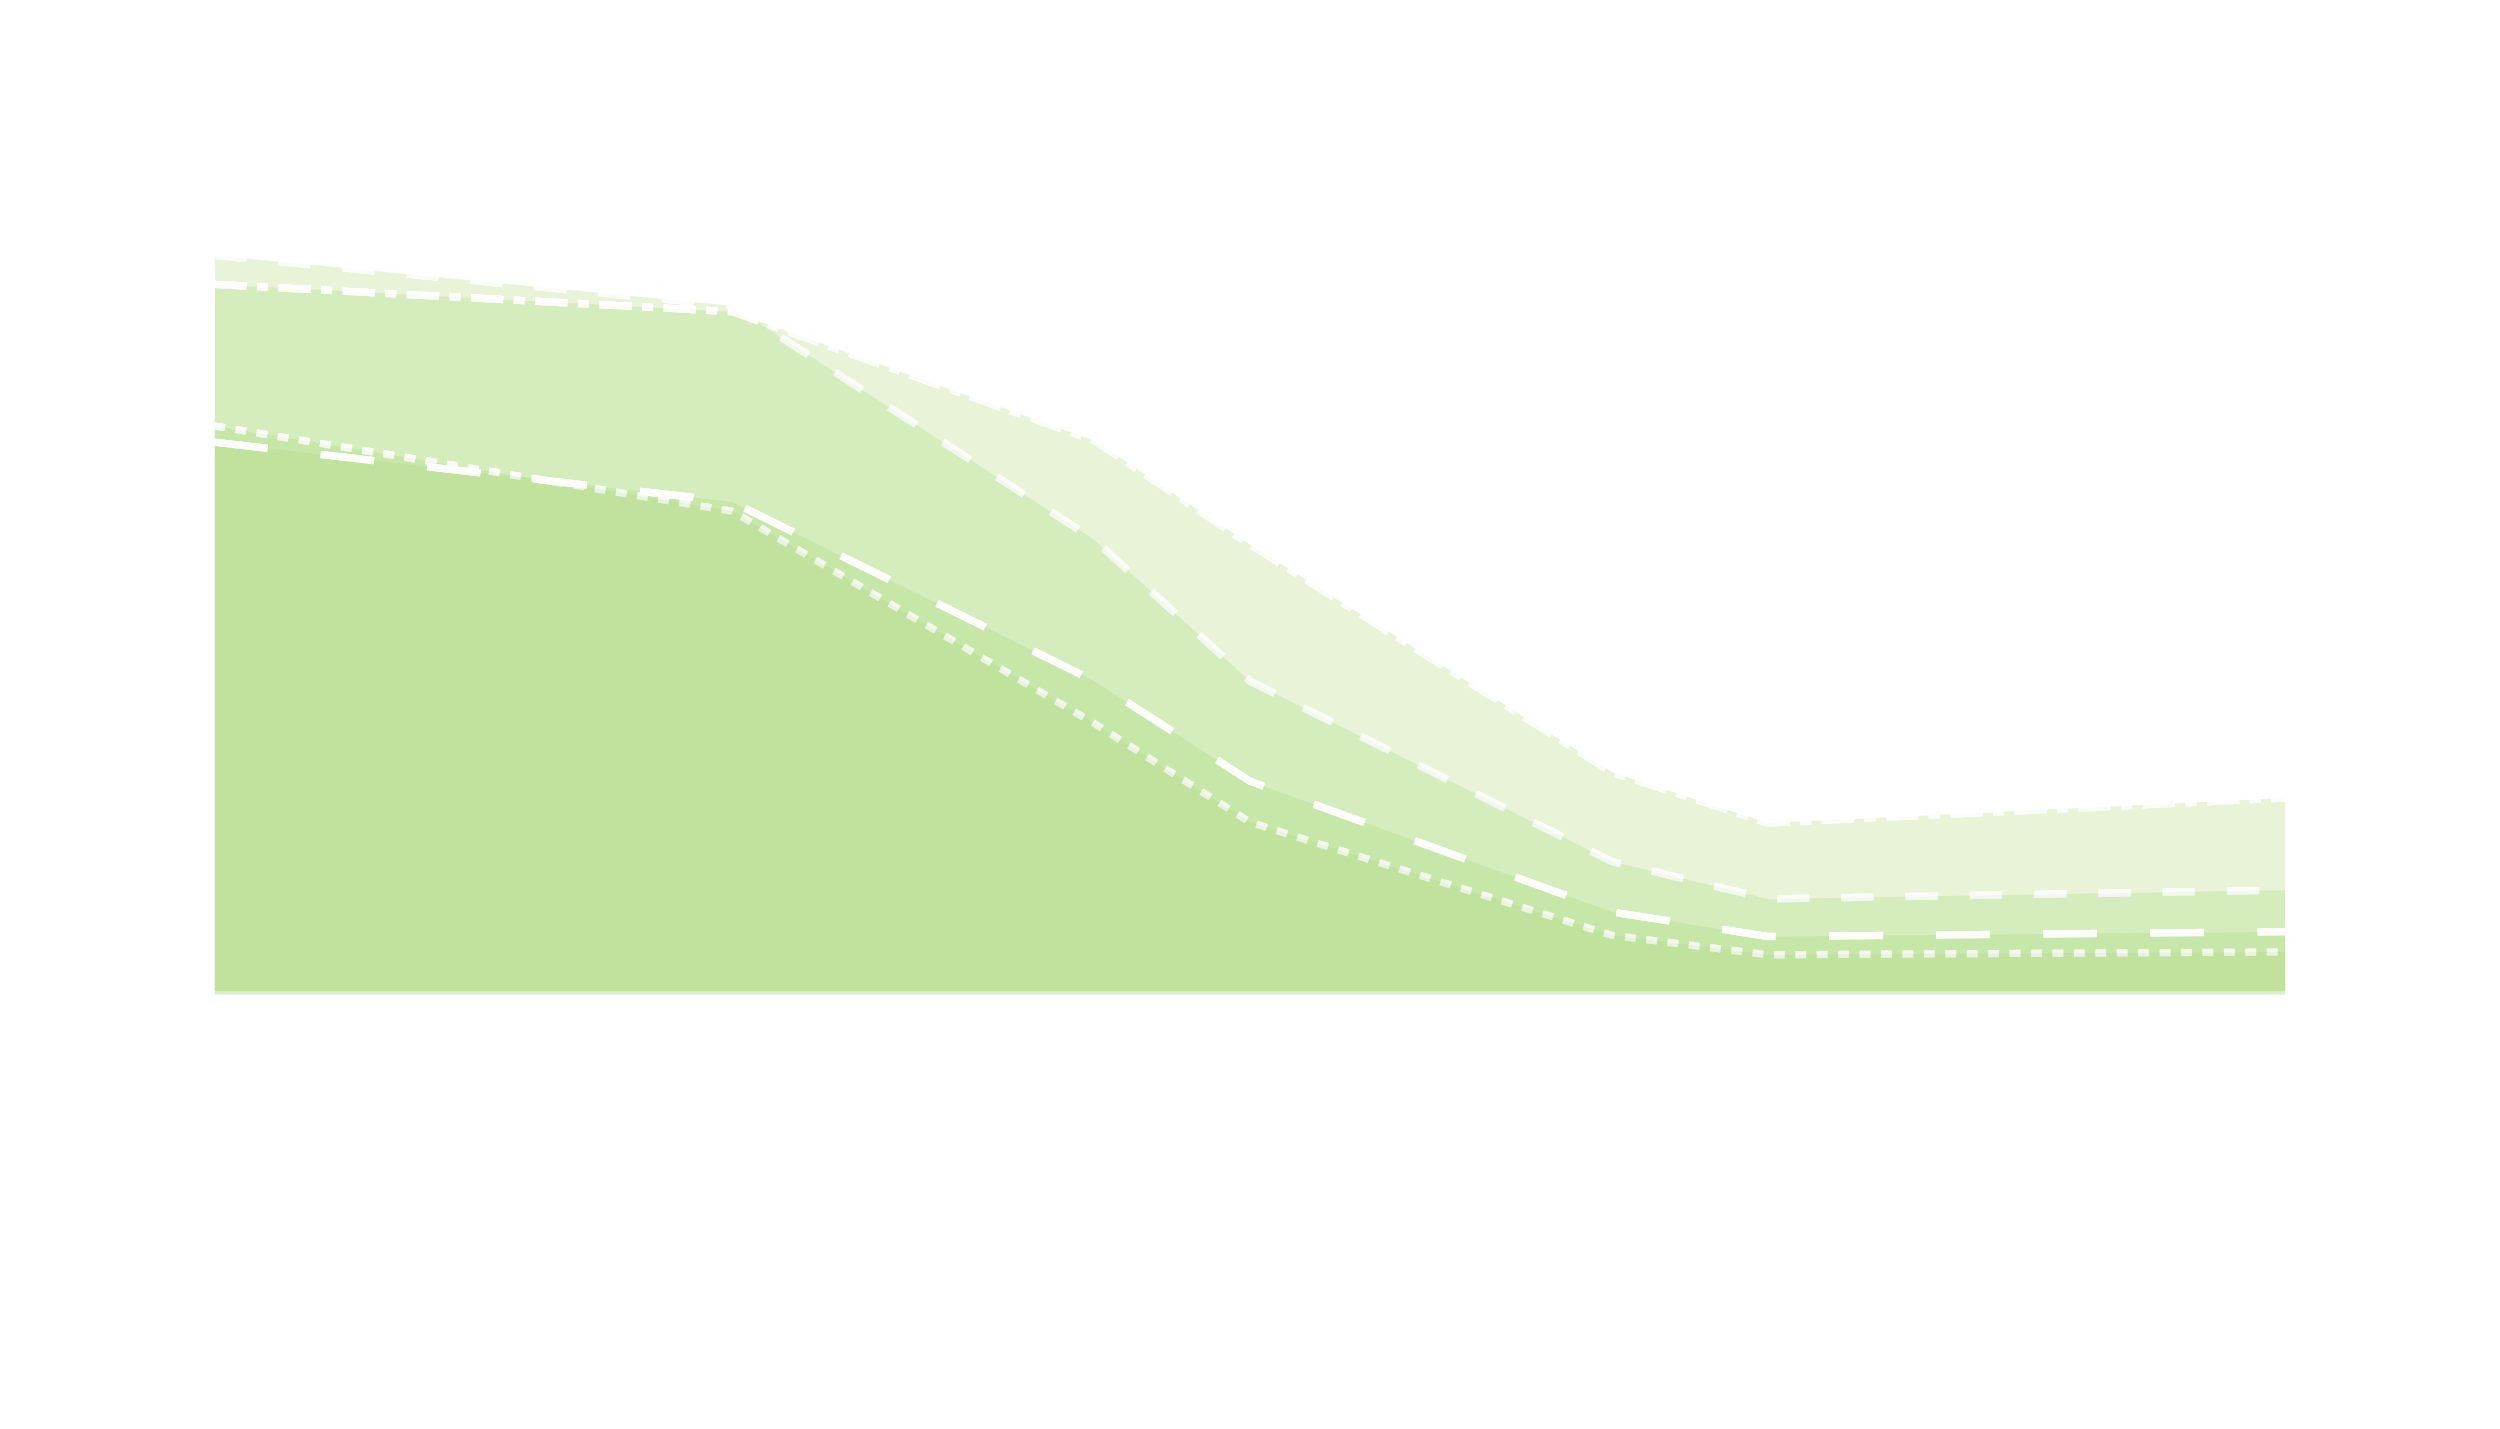
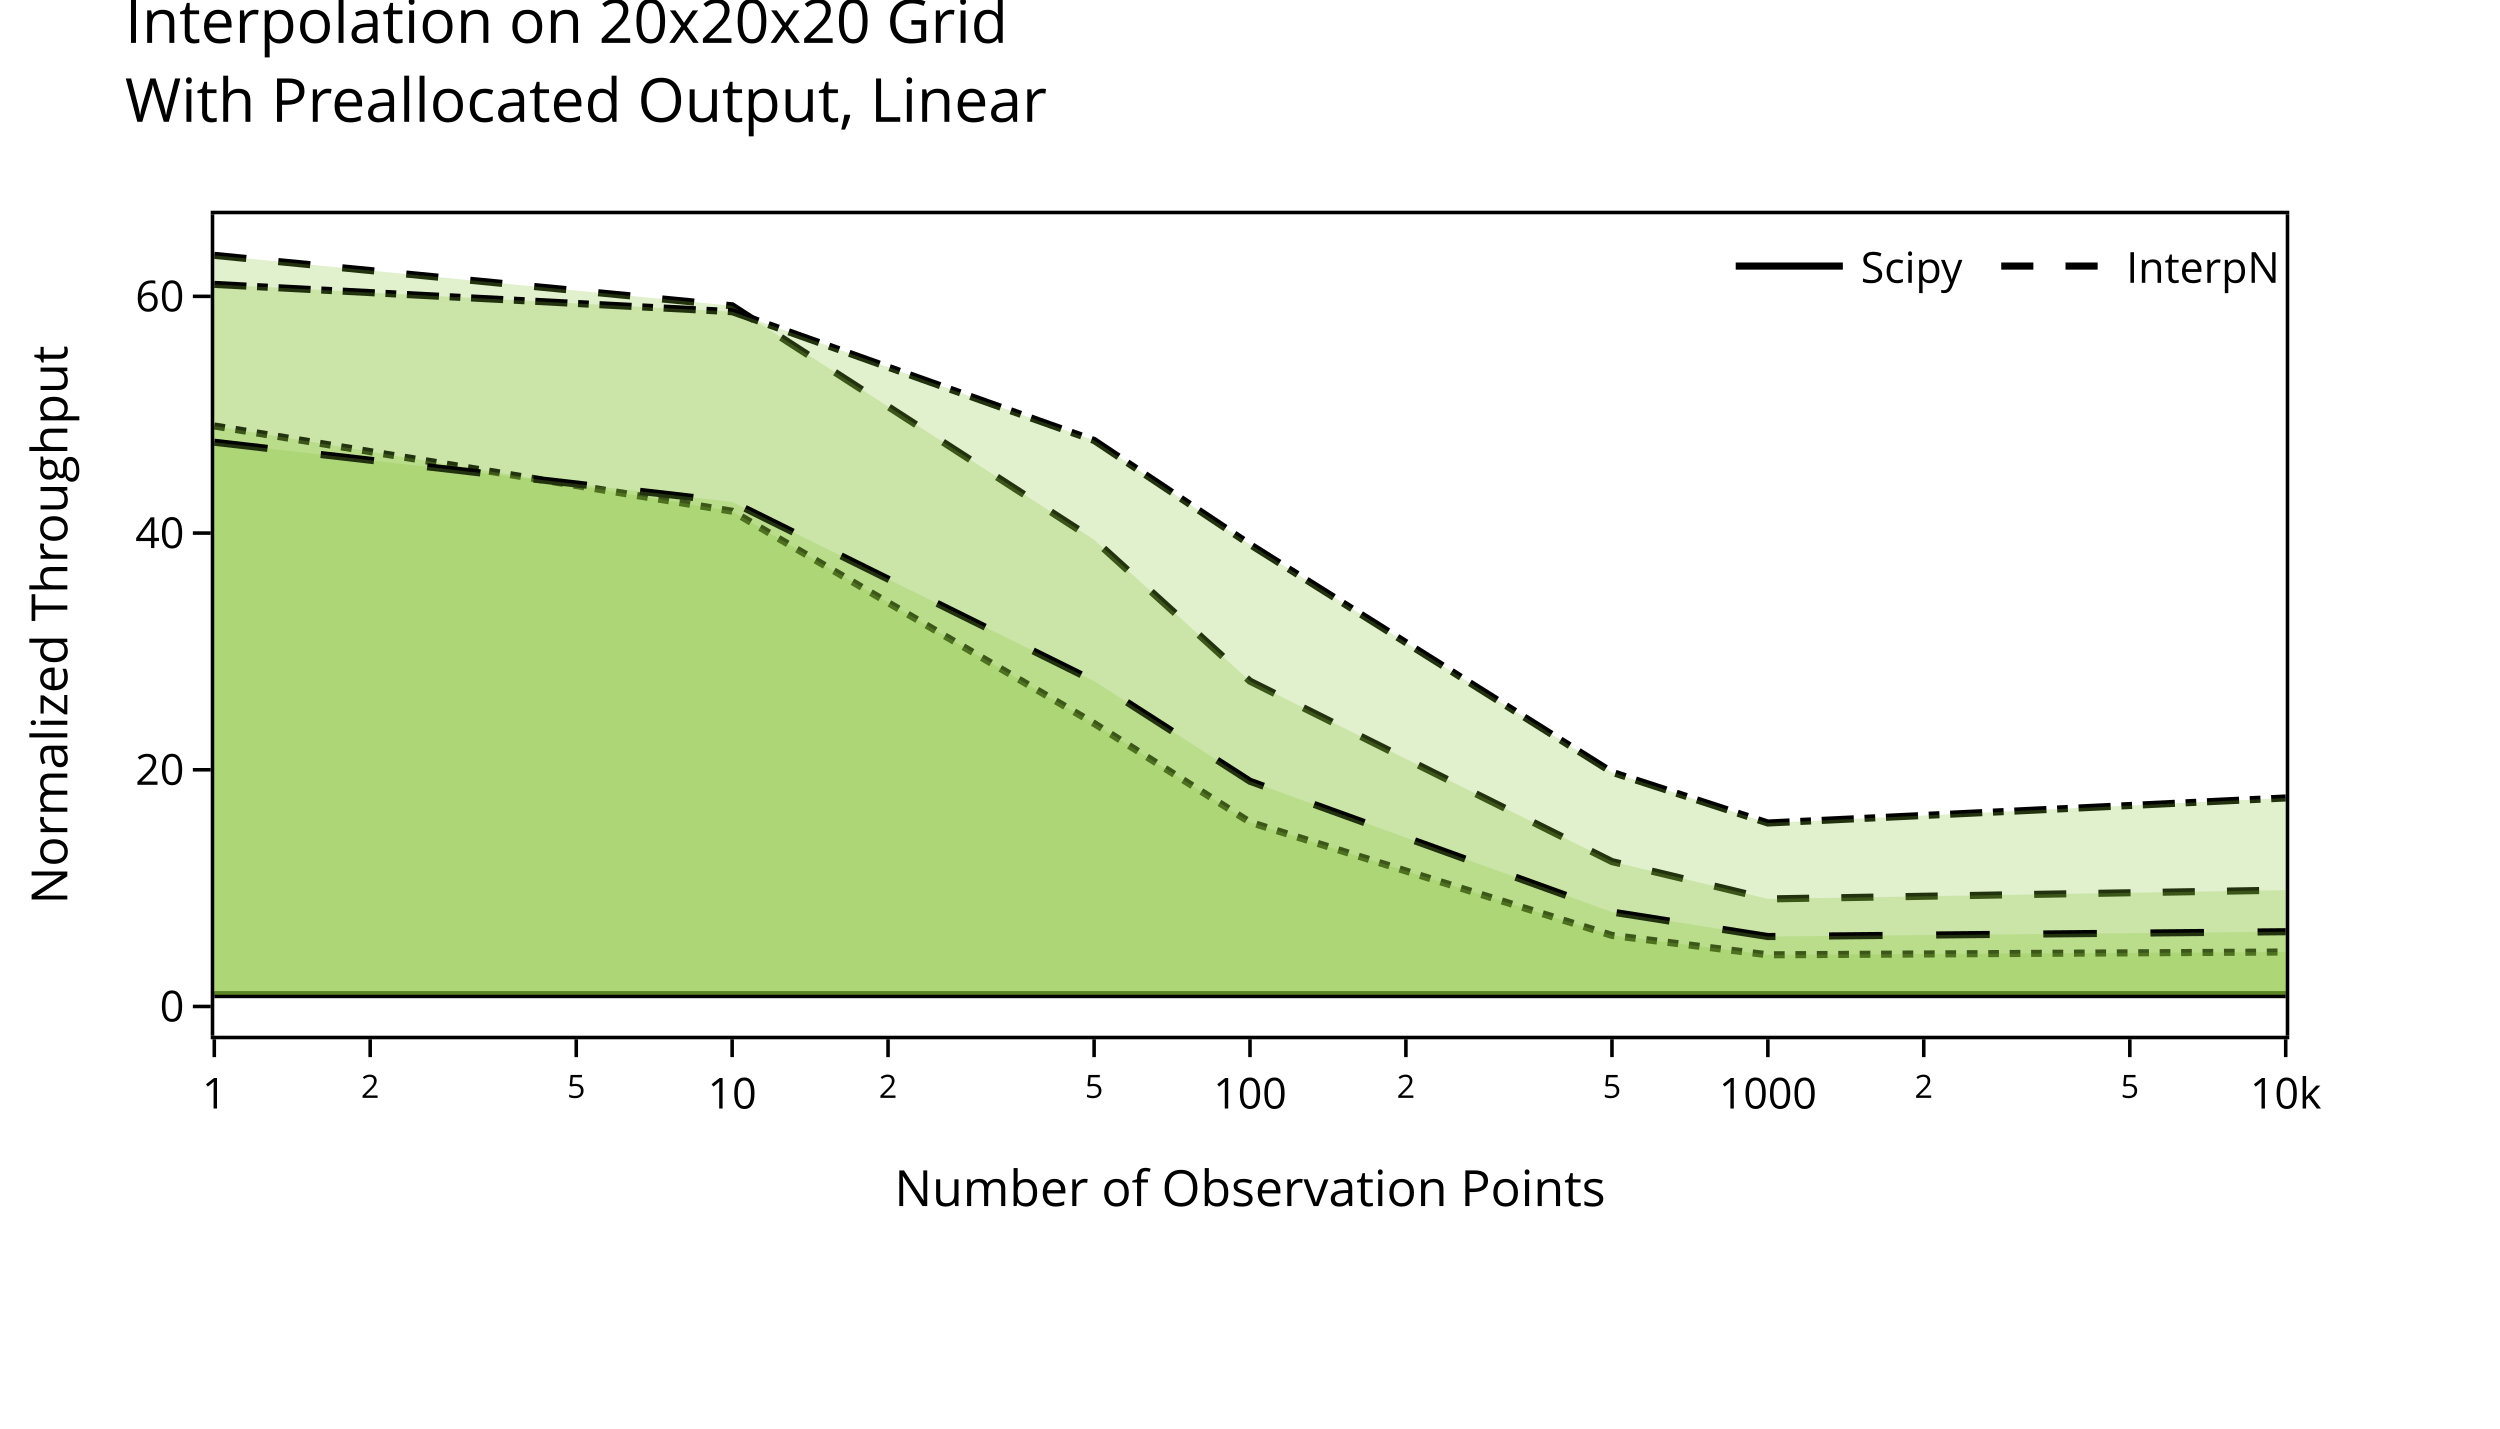
<svg xmlns="http://www.w3.org/2000/svg" class="main-svg" width="700" height="400" style="" viewBox="0 0 700 400">
-   <defs>
-     <style type="text/css">
-           svg { filter: invert(100%) hue-rotate(180deg); background-color: transparent !important; }
-           image { filter: invert(100%) hue-rotate(180deg) saturate(1.25); }
-       </style>
-   </defs>
  <rect x="0" y="0" width="700" height="400" style="fill: rgb(0, 0, 0); fill-opacity: 0;" />
  <defs id="defs-e33399">
    <g class="clips">
      <clipPath id="clipe33399xyplot" class="plotclip">
        <rect width="580" height="230" />
      </clipPath>
      <clipPath class="axesclip" id="clipe33399x">
        <rect x="60" y="0" width="580" height="400" />
      </clipPath>
      <clipPath class="axesclip" id="clipe33399y">
        <rect x="0" y="60" width="700" height="230" />
      </clipPath>
      <clipPath class="axesclip" id="clipe33399xy">
        <rect x="60" y="60" width="580" height="230" />
      </clipPath>
    </g>
    <g class="gradients" />
    <g class="patterns" />
  </defs>
  <g class="bglayer">
    <rect class="bg" x="60" y="60" width="580" height="230" style="fill: rgb(0, 0, 0); fill-opacity: 0; stroke-width: 0;" />
  </g>
  <g class="layer-below">
    <g class="imagelayer" />
    <g class="shapelayer" />
  </g>
  <g class="cartesianlayer">
    <g class="subplot xy">
      <g class="layer-subplot">
        <g class="shapelayer" />
        <g class="imagelayer" />
      </g>
      <g class="minor-gridlayer">
        <g class="x" />
        <g class="y" />
      </g>
      <g class="gridlayer">
        <g class="x" />
        <g class="y" />
      </g>
      <g class="zerolinelayer" />
      <g class="layer-between">
        <g class="shapelayer" />
        <g class="imagelayer" />
      </g>
      <path class="xlines-below" />
      <path class="ylines-below" />
      <g class="overlines-below" />
      <g class="xaxislayer-below" />
      <g class="yaxislayer-below" />
      <g class="overaxes-below" />
      <g class="overplot">
        <g class="xy" transform="translate(60,60)" clip-path="url(#clipe33399xyplot)">
          <g class="scatterlayer mlayer">
            <g class="trace scatter tracec6c551" style="stroke-miterlimit: 2; opacity: 1;">
              <g class="fills" />
              <g class="errorbars" />
              <g class="lines">
                <path class="js-line" d="M0,218.5L580,218.5" style="vector-effect: none; fill: none; stroke: rgb(0, 0, 0); stroke-opacity: 1; stroke-width: 2px; opacity: 1;" />
              </g>
              <g class="points" />
              <g class="text" />
            </g>
            <g class="trace scatter trace7364eb" style="stroke-miterlimit: 2; opacity: 1;">
              <g class="fills" />
              <g class="errorbars" />
              <g class="lines">
                <path class="js-line" d="M0,11.5L145,25.62L246.35,91.13L290,130.73L391.35,181.25L435,191.7L580,189.23" style="vector-effect: none; fill: none; stroke: rgb(0, 0, 0); stroke-opacity: 1; stroke-dasharray: 9px, 9px; stroke-width: 2px; opacity: 1;" />
              </g>
              <g class="points" />
              <g class="text" />
            </g>
            <g class="trace scatter trace2c1fe1" style="stroke-miterlimit: 2; opacity: 1;">
              <g class="fills">
                <g>
                  <path class="js-fill" d="M0,11.5L145,25.62L246.35,91.13L290,130.73L391.35,181.25L435,191.7L580,189.23L580,218.5L435,218.5L0,218.5Z" style="fill: rgb(139, 196, 59); fill-opacity: 0.25; stroke-width: 0;" />
                </g>
              </g>
              <g class="errorbars" />
              <g class="lines">
                <path class="js-line" d="M0,11.5L145,25.62L246.35,91.13L290,130.73L391.35,181.25L435,191.7L580,189.23L580,218.5L435,218.5L0,218.5" style="vector-effect: none; fill: none; stroke: rgb(0, 204, 150); stroke-opacity: 1; stroke-width: 0px; opacity: 1;" />
              </g>
              <g class="points" />
              <g class="text" />
            </g>
            <g class="trace scatter trace590c7f" style="stroke-miterlimit: 2; opacity: 1;">
              <g class="fills" />
              <g class="errorbars" />
              <g class="lines">
                <path class="js-line" d="M0,59.27L145,83.14L246.35,142.56L290,170.23L391.35,201.91L435,207.35L580,206.56" style="vector-effect: none; fill: none; stroke: rgb(0, 0, 0); stroke-opacity: 1; stroke-dasharray: 3px, 3px; stroke-width: 2px; opacity: 1;" />
              </g>
              <g class="points" />
              <g class="text" />
            </g>
            <g class="trace scatter trace302244" style="stroke-miterlimit: 2; opacity: 1;">
              <g class="fills">
                <g>
                  <path class="js-fill" d="M0,59.27L145,83.14L246.35,142.56L290,170.23L391.35,201.91L435,207.35L580,206.56L580,218.5L435,218.5L0,218.5Z" style="fill: rgb(139, 196, 59); fill-opacity: 0.25; stroke-width: 0;" />
                </g>
              </g>
              <g class="errorbars" />
              <g class="lines">
                <path class="js-line" d="M0,59.27L145,83.14L246.35,142.56L290,170.23L391.35,201.91L435,207.35L580,206.56L580,218.5L435,218.5L0,218.5" style="vector-effect: none; fill: none; stroke: rgb(255, 161, 90); stroke-opacity: 1; stroke-width: 0px; opacity: 1;" />
              </g>
              <g class="points" />
              <g class="text" />
            </g>
            <g class="trace scatter tracecc30d6" style="stroke-miterlimit: 2; opacity: 1;">
              <g class="fills" />
              <g class="errorbars" />
              <g class="lines">
                <path class="js-line" d="M0,19.63L145,27.27L246.35,63.32L290,92.46L391.35,156.23L435,170.44L580,163.43" style="vector-effect: none; fill: none; stroke: rgb(0, 0, 0); stroke-opacity: 1; stroke-dasharray: 9px, 3px, 3px, 3px; stroke-width: 2px; opacity: 1;" />
              </g>
              <g class="points" />
              <g class="text" />
            </g>
            <g class="trace scatter tracec947f3" style="stroke-miterlimit: 2; opacity: 1;">
              <g class="fills">
                <g>
                  <path class="js-fill" d="M0,19.63L145,27.27L246.35,63.32L290,92.46L391.35,156.23L435,170.44L580,163.43L580,218.5L435,218.5L0,218.5Z" style="fill: rgb(139, 196, 59); fill-opacity: 0.25; stroke-width: 0;" />
                </g>
              </g>
              <g class="errorbars" />
              <g class="lines">
                <path class="js-line" d="M0,19.63L145,27.27L246.35,63.32L290,92.46L391.35,156.23L435,170.44L580,163.43L580,218.5L435,218.5L0,218.5" style="vector-effect: none; fill: none; stroke: rgb(255, 102, 146); stroke-opacity: 1; stroke-width: 0px; opacity: 1;" />
              </g>
              <g class="points" />
              <g class="text" />
            </g>
            <g class="trace scatter traceb30816" style="stroke-miterlimit: 2; opacity: 1;">
              <g class="fills" />
              <g class="errorbars" />
              <g class="lines">
                <path class="js-line" d="M0,63.83L145,80.55L246.35,130.7L290,158.76L391.35,195.37L435,202.23L580,200.88" style="vector-effect: none; fill: none; stroke: rgb(0, 0, 0); stroke-opacity: 1; stroke-dasharray: 15px, 15px; stroke-width: 2px; opacity: 1;" />
              </g>
              <g class="points" />
              <g class="text" />
            </g>
            <g class="trace scatter trace6e405e" style="stroke-miterlimit: 2; opacity: 1;">
              <g class="fills">
                <g>
                  <path class="js-fill" d="M0,63.83L145,80.55L246.35,130.7L290,158.76L391.35,195.37L435,202.23L580,200.88L580,218.5L435,218.5L0,218.5Z" style="fill: rgb(139, 196, 59); fill-opacity: 0.25; stroke-width: 0;" />
                </g>
              </g>
              <g class="errorbars" />
              <g class="lines">
                <path class="js-line" d="M0,63.83L145,80.55L246.35,130.7L290,158.76L391.35,195.37L435,202.23L580,200.88L580,218.5L435,218.5L0,218.5" style="vector-effect: none; fill: none; stroke: rgb(255, 151, 255); stroke-opacity: 1; stroke-width: 0px; opacity: 1;" />
              </g>
              <g class="points" />
              <g class="text" />
            </g>
          </g>
        </g>
      </g>
      <path class="xlines-above crisp" d="M59,290.5H641M59,59.5H641" style="fill: none; stroke-width: 1px; stroke: rgb(0, 0, 0); stroke-opacity: 1;" />
      <path class="ylines-above crisp" d="M59.5,60V290M640.5,60V290" style="fill: none; stroke-width: 1px; stroke: rgb(0, 0, 0); stroke-opacity: 1;" />
      <g class="overlines-above" />
      <g class="xaxislayer-above">
        <path class="xtick ticks crisp" d="M0,291v5" transform="translate(60,0)" style="stroke: rgb(0, 0, 0); stroke-opacity: 1; stroke-width: 1px;" />
        <path class="xtick ticks crisp" d="M0,291v5" transform="translate(103.65,0)" style="stroke: rgb(0, 0, 0); stroke-opacity: 1; stroke-width: 1px;" />
        <path class="xtick ticks crisp" d="M0,291v5" transform="translate(161.35,0)" style="stroke: rgb(0, 0, 0); stroke-opacity: 1; stroke-width: 1px;" />
        <path class="xtick ticks crisp" d="M0,291v5" transform="translate(205,0)" style="stroke: rgb(0, 0, 0); stroke-opacity: 1; stroke-width: 1px;" />
        <path class="xtick ticks crisp" d="M0,291v5" transform="translate(248.65,0)" style="stroke: rgb(0, 0, 0); stroke-opacity: 1; stroke-width: 1px;" />
        <path class="xtick ticks crisp" d="M0,291v5" transform="translate(306.35,0)" style="stroke: rgb(0, 0, 0); stroke-opacity: 1; stroke-width: 1px;" />
        <path class="xtick ticks crisp" d="M0,291v5" transform="translate(350,0)" style="stroke: rgb(0, 0, 0); stroke-opacity: 1; stroke-width: 1px;" />
        <path class="xtick ticks crisp" d="M0,291v5" transform="translate(393.65,0)" style="stroke: rgb(0, 0, 0); stroke-opacity: 1; stroke-width: 1px;" />
        <path class="xtick ticks crisp" d="M0,291v5" transform="translate(451.35,0)" style="stroke: rgb(0, 0, 0); stroke-opacity: 1; stroke-width: 1px;" />
        <path class="xtick ticks crisp" d="M0,291v5" transform="translate(495,0)" style="stroke: rgb(0, 0, 0); stroke-opacity: 1; stroke-width: 1px;" />
        <path class="xtick ticks crisp" d="M0,291v5" transform="translate(538.65,0)" style="stroke: rgb(0, 0, 0); stroke-opacity: 1; stroke-width: 1px;" />
        <path class="xtick ticks crisp" d="M0,291v5" transform="translate(596.35,0)" style="stroke: rgb(0, 0, 0); stroke-opacity: 1; stroke-width: 1px;" />
        <path class="xtick ticks crisp" d="M0,291v5" transform="translate(640,0)" style="stroke: rgb(0, 0, 0); stroke-opacity: 1; stroke-width: 1px;" />
        <g class="xtick">
          <text text-anchor="middle" x="0" y="310.4" transform="translate(60,0)" style="font-family: 'Open Sans', verdana, arial, sans-serif; font-size: 12px; fill: rgb(0, 0, 0); fill-opacity: 1; white-space: pre; opacity: 1;">1</text>
        </g>
        <g class="xtick">
          <text text-anchor="middle" x="0" y="307.4" style="font-family: 'Open Sans', verdana, arial, sans-serif; font-size: 9px; fill: rgb(0, 0, 0); fill-opacity: 1; white-space: pre; opacity: 1;" transform="translate(103.65,0)">2</text>
        </g>
        <g class="xtick">
          <text text-anchor="middle" x="0" y="307.4" style="font-family: 'Open Sans', verdana, arial, sans-serif; font-size: 9px; fill: rgb(0, 0, 0); fill-opacity: 1; white-space: pre; opacity: 1;" transform="translate(161.35,0)">5</text>
        </g>
        <g class="xtick">
          <text text-anchor="middle" x="0" y="310.4" style="font-family: 'Open Sans', verdana, arial, sans-serif; font-size: 12px; fill: rgb(0, 0, 0); fill-opacity: 1; white-space: pre; opacity: 1;" transform="translate(205,0)">10</text>
        </g>
        <g class="xtick">
          <text text-anchor="middle" x="0" y="307.4" style="font-family: 'Open Sans', verdana, arial, sans-serif; font-size: 9px; fill: rgb(0, 0, 0); fill-opacity: 1; white-space: pre; opacity: 1;" transform="translate(248.65,0)">2</text>
        </g>
        <g class="xtick">
          <text text-anchor="middle" x="0" y="307.4" style="font-family: 'Open Sans', verdana, arial, sans-serif; font-size: 9px; fill: rgb(0, 0, 0); fill-opacity: 1; white-space: pre; opacity: 1;" transform="translate(306.35,0)">5</text>
        </g>
        <g class="xtick">
          <text text-anchor="middle" x="0" y="310.4" style="font-family: 'Open Sans', verdana, arial, sans-serif; font-size: 12px; fill: rgb(0, 0, 0); fill-opacity: 1; white-space: pre; opacity: 1;" transform="translate(350,0)">100</text>
        </g>
        <g class="xtick">
          <text text-anchor="middle" x="0" y="307.4" style="font-family: 'Open Sans', verdana, arial, sans-serif; font-size: 9px; fill: rgb(0, 0, 0); fill-opacity: 1; white-space: pre; opacity: 1;" transform="translate(393.65,0)">2</text>
        </g>
        <g class="xtick">
          <text text-anchor="middle" x="0" y="307.4" style="font-family: 'Open Sans', verdana, arial, sans-serif; font-size: 9px; fill: rgb(0, 0, 0); fill-opacity: 1; white-space: pre; opacity: 1;" transform="translate(451.35,0)">5</text>
        </g>
        <g class="xtick">
          <text text-anchor="middle" x="0" y="310.4" style="font-family: 'Open Sans', verdana, arial, sans-serif; font-size: 12px; fill: rgb(0, 0, 0); fill-opacity: 1; white-space: pre; opacity: 1;" transform="translate(495,0)">1000</text>
        </g>
        <g class="xtick">
          <text text-anchor="middle" x="0" y="307.4" style="font-family: 'Open Sans', verdana, arial, sans-serif; font-size: 9px; fill: rgb(0, 0, 0); fill-opacity: 1; white-space: pre; opacity: 1;" transform="translate(538.65,0)">2</text>
        </g>
        <g class="xtick">
          <text text-anchor="middle" x="0" y="307.4" style="font-family: 'Open Sans', verdana, arial, sans-serif; font-size: 9px; fill: rgb(0, 0, 0); fill-opacity: 1; white-space: pre; opacity: 1;" transform="translate(596.35,0)">5</text>
        </g>
        <g class="xtick">
          <text text-anchor="middle" x="0" y="310.4" style="font-family: 'Open Sans', verdana, arial, sans-serif; font-size: 12px; fill: rgb(0, 0, 0); fill-opacity: 1; white-space: pre; opacity: 1;" transform="translate(640,0)">10k</text>
        </g>
      </g>
      <g class="yaxislayer-above">
        <path class="ytick ticks crisp" d="M59,0h-5" transform="translate(0,281.81)" style="stroke: rgb(0, 0, 0); stroke-opacity: 1; stroke-width: 1px;" />
        <path class="ytick ticks crisp" d="M59,0h-5" transform="translate(0,215.54)" style="stroke: rgb(0, 0, 0); stroke-opacity: 1; stroke-width: 1px;" />
        <path class="ytick ticks crisp" d="M59,0h-5" transform="translate(0,149.26)" style="stroke: rgb(0, 0, 0); stroke-opacity: 1; stroke-width: 1px;" />
        <path class="ytick ticks crisp" d="M59,0h-5" transform="translate(0,82.98)" style="stroke: rgb(0, 0, 0); stroke-opacity: 1; stroke-width: 1px;" />
        <g class="ytick">
          <text text-anchor="end" x="51.6" y="4.2" transform="translate(0,281.81)" style="font-family: 'Open Sans', verdana, arial, sans-serif; font-size: 12px; fill: rgb(0, 0, 0); fill-opacity: 1; white-space: pre; opacity: 1;">0</text>
        </g>
        <g class="ytick">
          <text text-anchor="end" x="51.6" y="4.2" style="font-family: 'Open Sans', verdana, arial, sans-serif; font-size: 12px; fill: rgb(0, 0, 0); fill-opacity: 1; white-space: pre; opacity: 1;" transform="translate(0,215.54)">20</text>
        </g>
        <g class="ytick">
          <text text-anchor="end" x="51.6" y="4.2" style="font-family: 'Open Sans', verdana, arial, sans-serif; font-size: 12px; fill: rgb(0, 0, 0); fill-opacity: 1; white-space: pre; opacity: 1;" transform="translate(0,149.26)">40</text>
        </g>
        <g class="ytick">
          <text text-anchor="end" x="51.6" y="4.2" style="font-family: 'Open Sans', verdana, arial, sans-serif; font-size: 12px; fill: rgb(0, 0, 0); fill-opacity: 1; white-space: pre; opacity: 1;" transform="translate(0,82.98)">60</text>
        </g>
      </g>
      <g class="overaxes-above" />
    </g>
  </g>
  <g class="polarlayer" />
  <g class="smithlayer" />
  <g class="ternarylayer" />
  <g class="geolayer" />
  <g class="funnelarealayer" />
  <g class="pielayer" />
  <g class="iciclelayer" />
  <g class="treemaplayer" />
  <g class="sunburstlayer" />
  <g class="glimages" />
  <defs id="topdefs-e33399">
    <g class="clips" />
    <clipPath id="legende33399">
      <rect width="159" height="29" x="0" y="0" />
    </clipPath>
  </defs>
  <g class="layer-above">
    <g class="imagelayer" />
    <g class="shapelayer" />
  </g>
  <g class="infolayer">
    <g class="legend" pointer-events="all" transform="translate(481,60)">
      <rect class="bg" shape-rendering="crispEdges" width="159" height="29" x="0" y="0" style="stroke: rgb(68, 68, 68); stroke-opacity: 1; fill: rgb(0, 0, 0); fill-opacity: 0; stroke-width: 0px;" />
      <g class="scrollbox" transform="" clip-path="url(#legende33399)">
        <g class="groups">
          <g class="traces" transform="translate(0,14.5)" style="opacity: 1;">
            <text class="legendtext" text-anchor="start" x="40" y="4.68" style="font-family: 'Open Sans', verdana, arial, sans-serif; font-size: 12px; fill: rgb(0, 0, 0); fill-opacity: 1; white-space: pre;">Scipy</text>
            <g class="layers" style="opacity: 1;">
              <g class="legendfill" />
              <g class="legendlines">
                <path class="js-line" d="M5,0h30" style="fill: none; stroke: rgb(0, 0, 0); stroke-opacity: 1; stroke-width: 2px;" />
              </g>
              <g class="legendsymbols">
                <g class="legendpoints" />
              </g>
            </g>
            <rect class="legendtoggle" x="0" y="-9.5" width="71.844" height="19" style="fill: rgb(0, 0, 0); fill-opacity: 0;" />
          </g>
          <g class="traces" transform="translate(74.34375,14.5)" style="opacity: 1;">
            <text class="legendtext" text-anchor="start" x="40" y="4.68" style="font-family: 'Open Sans', verdana, arial, sans-serif; font-size: 12px; fill: rgb(0, 0, 0); fill-opacity: 1; white-space: pre;">InterpN</text>
            <g class="layers" style="opacity: 1;">
              <g class="legendfill" />
              <g class="legendlines">
                <path class="js-line" d="M5,0h30" style="fill: none; stroke: rgb(0, 0, 0); stroke-opacity: 1; stroke-dasharray: 9px, 9px; stroke-width: 2px;" />
              </g>
              <g class="legendsymbols">
                <g class="legendpoints" />
              </g>
            </g>
            <rect class="legendtoggle" x="0" y="-9.5" width="81.859" height="19" style="fill: rgb(0, 0, 0); fill-opacity: 0;" />
          </g>
        </g>
      </g>
      <rect class="scrollbar" rx="20" ry="3" width="0" height="0" x="0" y="0" style="fill: rgb(128, 139, 164); fill-opacity: 1;" />
    </g>
    <g class="g-gtitle">
      <text class="gtitle" x="35" y="12" text-anchor="start" dy="0.7em" style="opacity: 1; font-family: 'Open Sans', verdana, arial, sans-serif; font-size: 17px; fill: rgb(0, 0, 0); fill-opacity: 1; white-space: pre;">
        <tspan class="line" dy="0em" x="35" y="12">Interpolation on 20x20x20 Grid</tspan>
        <tspan class="line" dy="1.3em" x="35" y="12">With Preallocated Output, Linear</tspan>
      </text>
    </g>
    <g class="g-xtitle">
      <text class="xtitle" x="350" y="337.706" text-anchor="middle" style="opacity: 1; font-family: 'Open Sans', verdana, arial, sans-serif; font-size: 14px; fill: rgb(0, 0, 0); fill-opacity: 1; white-space: pre;">Number of Observation Points</text>
    </g>
    <g class="g-ytitle">
      <text class="ytitle" transform="rotate(-90,18.85,175)" x="18.85" y="175" text-anchor="middle" style="opacity: 1; font-family: 'Open Sans', verdana, arial, sans-serif; font-size: 14px; fill: rgb(0, 0, 0); fill-opacity: 1; white-space: pre;">Normalized Throughput</text>
    </g>
  </g>
</svg>
